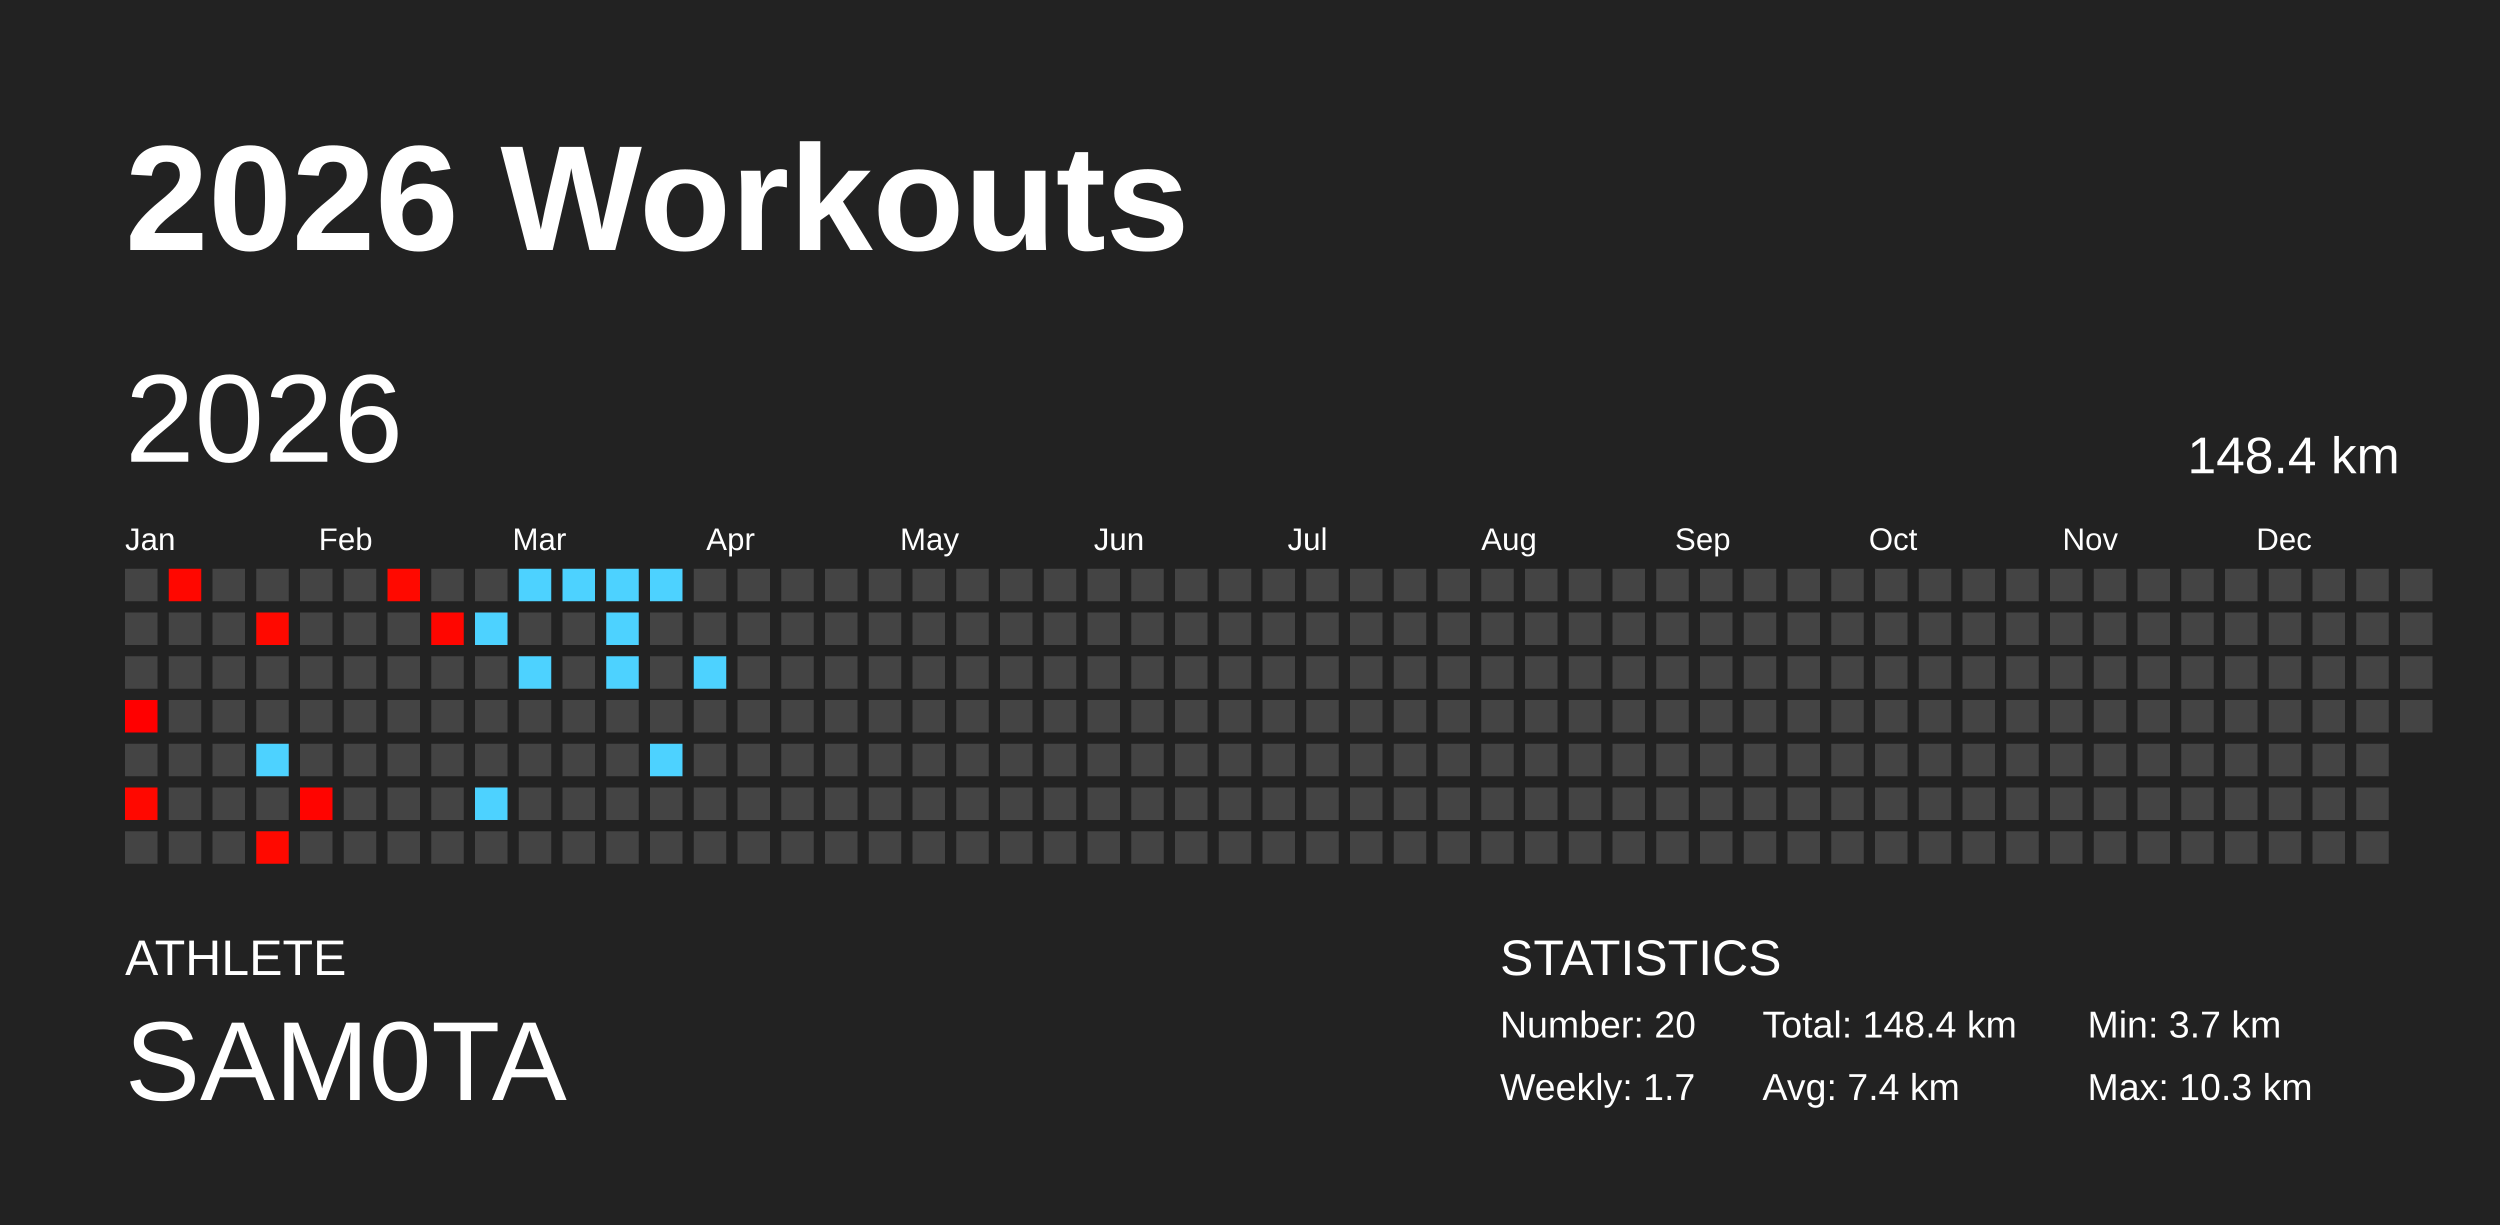
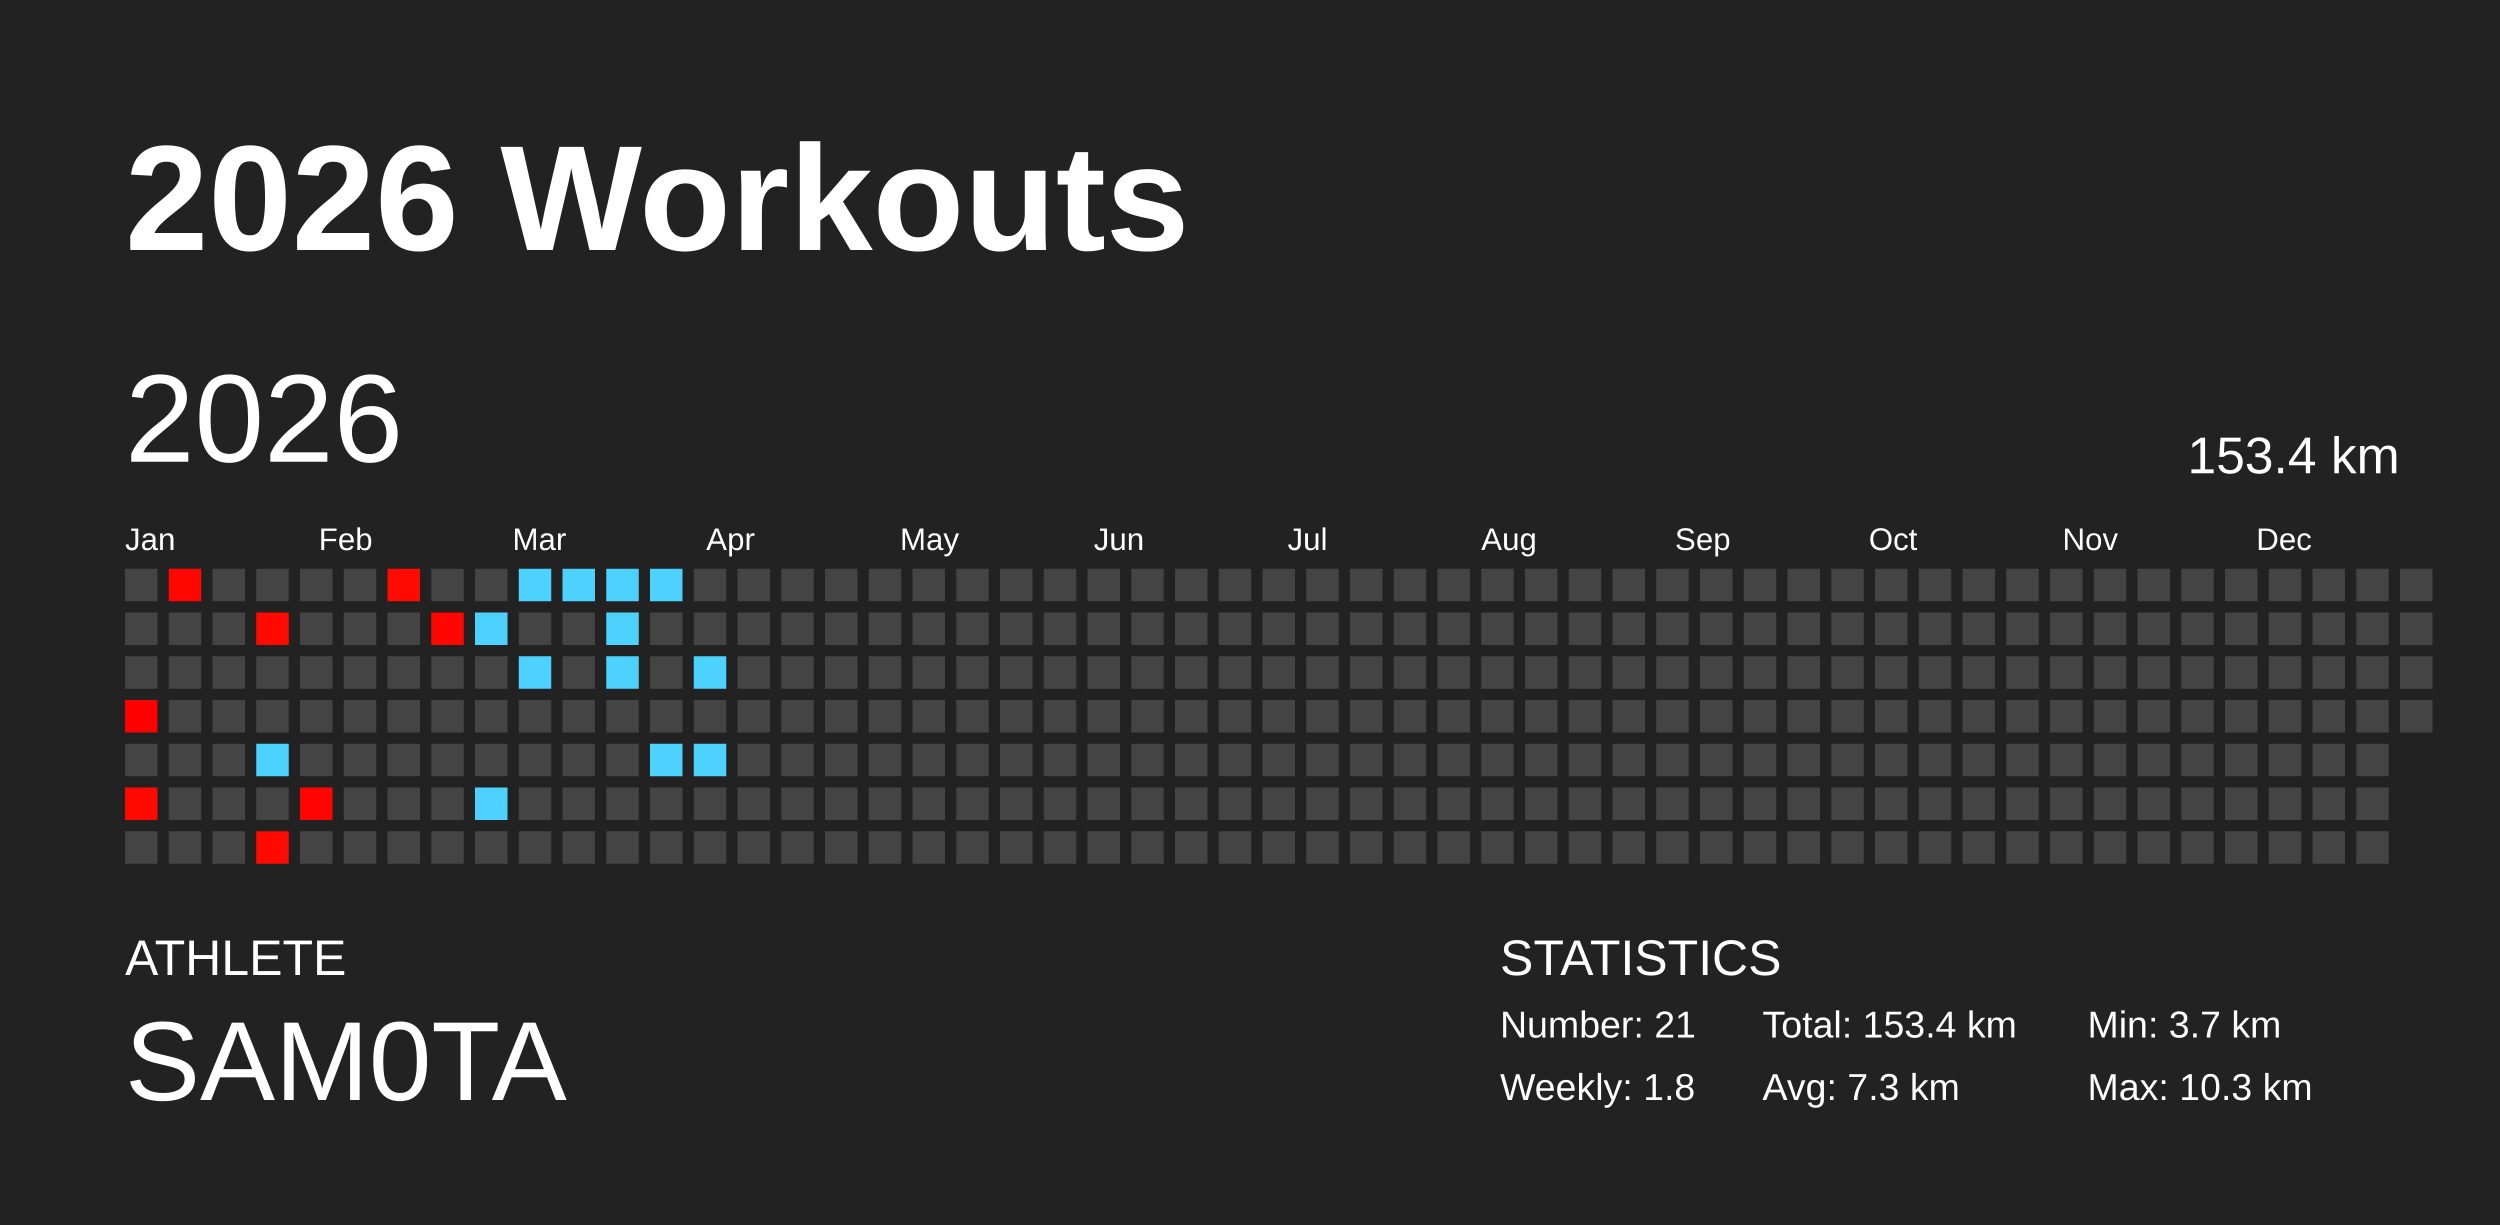
<svg xmlns="http://www.w3.org/2000/svg" baseProfile="full" height="98mm" version="1.1" viewBox="0,0,200,98" width="200mm">
  <defs />
  <rect fill="#222222" height="98" width="200" x="0" y="0" />
  <text fill="#FFFFFF" style="font-size:12px; font-family:Arial; font-weight:bold;" x="10" y="20">2026 Workouts</text>
  <text fill="#FFFFFF" style="font-size:4px; font-family:Arial" x="10" y="78">ATHLETE</text>
  <text fill="#FFFFFF" style="font-size:9px; font-family:Arial" x="10" y="88">SAM0TA</text>
  <text fill="#FFFFFF" style="font-size:4px; font-family:Arial" x="120" y="78">STATISTICS</text>
-   <text fill="#FFFFFF" style="font-size:3px; font-family:Arial" x="120" y="83">Number: 20</text>
-   <text fill="#FFFFFF" style="font-size:3px; font-family:Arial" x="120" y="88">Weekly: 1.7</text>
-   <text fill="#FFFFFF" style="font-size:3px; font-family:Arial" x="141" y="83">Total: 148.4 km</text>
-   <text fill="#FFFFFF" style="font-size:3px; font-family:Arial" x="141" y="88">Avg: 7.4 km</text>
+   <text fill="#FFFFFF" style="font-size:3px; font-family:Arial" x="120" y="83">Number: 21</text>
+   <text fill="#FFFFFF" style="font-size:3px; font-family:Arial" x="120" y="88">Weekly: 1.8</text>
+   <text fill="#FFFFFF" style="font-size:3px; font-family:Arial" x="141" y="83">Total: 153.4 km</text>
+   <text fill="#FFFFFF" style="font-size:3px; font-family:Arial" x="141" y="88">Avg: 7.3 km</text>
  <text fill="#FFFFFF" style="font-size:3px; font-family:Arial" x="167" y="83">Min: 3.7 km</text>
  <text fill="#FFFFFF" style="font-size:3px; font-family:Arial" x="167" y="88">Max: 10.3 km</text>
  <text dominant-baseline="hanging" fill="#FFFFFF" style="font-size:10.0px; font-family:Arial;" x="10" y="30">2026</text>
-   <text dominant-baseline="hanging" fill="#FFFFFF" style="font-size:4.125px; font-family:Arial;" x="175" y="35">148.4 km</text>
+   <text dominant-baseline="hanging" fill="#FFFFFF" style="font-size:4.125px; font-family:Arial;" x="175" y="35">153.4 km</text>
  <text fill="#FFFFFF" style="font-size:2.5px; font-family:Arial" x="10.0" y="44">Jan</text>
  <text fill="#FFFFFF" style="font-size:2.5px; font-family:Arial" x="25.5" y="44">Feb</text>
  <text fill="#FFFFFF" style="font-size:2.5px; font-family:Arial" x="41.0" y="44">Mar</text>
  <text fill="#FFFFFF" style="font-size:2.5px; font-family:Arial" x="56.5" y="44">Apr</text>
  <text fill="#FFFFFF" style="font-size:2.5px; font-family:Arial" x="72.0" y="44">May</text>
  <text fill="#FFFFFF" style="font-size:2.5px; font-family:Arial" x="87.5" y="44">Jun</text>
  <text fill="#FFFFFF" style="font-size:2.5px; font-family:Arial" x="103.0" y="44">Jul</text>
  <text fill="#FFFFFF" style="font-size:2.5px; font-family:Arial" x="118.5" y="44">Aug</text>
  <text fill="#FFFFFF" style="font-size:2.5px; font-family:Arial" x="134.0" y="44">Sep</text>
  <text fill="#FFFFFF" style="font-size:2.5px; font-family:Arial" x="149.5" y="44">Oct</text>
  <text fill="#FFFFFF" style="font-size:2.5px; font-family:Arial" x="165.0" y="44">Nov</text>
  <text fill="#FFFFFF" style="font-size:2.5px; font-family:Arial" x="180.5" y="44">Dec</text>
  <rect fill="#444444" height="2.6" width="2.6" x="10.0" y="45.5" />
  <rect fill="#444444" height="2.6" width="2.6" x="10.0" y="49.0" />
  <rect fill="#444444" height="2.6" width="2.6" x="10.0" y="52.5" />
  <rect fill="#ff0000" height="2.6" width="2.6" x="10.0" y="56.0" />
  <rect fill="#444444" height="2.6" width="2.6" x="10.0" y="59.5" />
  <rect fill="#ff0800" height="2.6" width="2.6" x="10.0" y="63.0" />
  <rect fill="#444444" height="2.6" width="2.6" x="10.0" y="66.5" />
  <rect fill="#ff0700" height="2.6" width="2.6" x="13.5" y="45.5" />
  <rect fill="#444444" height="2.6" width="2.6" x="13.5" y="49.0" />
  <rect fill="#444444" height="2.6" width="2.6" x="13.5" y="52.5" />
  <rect fill="#444444" height="2.6" width="2.6" x="13.5" y="56.0" />
  <rect fill="#444444" height="2.6" width="2.6" x="13.5" y="59.5" />
  <rect fill="#444444" height="2.6" width="2.6" x="13.5" y="63.0" />
  <rect fill="#444444" height="2.6" width="2.6" x="13.5" y="66.5" />
  <rect fill="#444444" height="2.6" width="2.6" x="17.0" y="45.5" />
  <rect fill="#444444" height="2.6" width="2.6" x="17.0" y="49.0" />
  <rect fill="#444444" height="2.6" width="2.6" x="17.0" y="52.5" />
  <rect fill="#444444" height="2.6" width="2.6" x="17.0" y="56.0" />
  <rect fill="#444444" height="2.6" width="2.6" x="17.0" y="59.5" />
  <rect fill="#444444" height="2.6" width="2.6" x="17.0" y="63.0" />
  <rect fill="#444444" height="2.6" width="2.6" x="17.0" y="66.5" />
  <rect fill="#444444" height="2.6" width="2.6" x="20.5" y="45.5" />
  <rect fill="#ff0900" height="2.6" width="2.6" x="20.5" y="49.0" />
  <rect fill="#444444" height="2.6" width="2.6" x="20.5" y="52.5" />
  <rect fill="#444444" height="2.6" width="2.6" x="20.5" y="56.0" />
  <rect fill="#4dd2ff" height="2.6" width="2.6" x="20.5" y="59.5" />
  <rect fill="#444444" height="2.6" width="2.6" x="20.5" y="63.0" />
  <rect fill="#ff0900" height="2.6" width="2.6" x="20.5" y="66.5" />
  <rect fill="#444444" height="2.6" width="2.6" x="24.0" y="45.5" />
  <rect fill="#444444" height="2.6" width="2.6" x="24.0" y="49.0" />
  <rect fill="#444444" height="2.6" width="2.6" x="24.0" y="52.5" />
  <rect fill="#444444" height="2.6" width="2.6" x="24.0" y="56.0" />
  <rect fill="#444444" height="2.6" width="2.6" x="24.0" y="59.5" />
  <rect fill="#ff0400" height="2.6" width="2.6" x="24.0" y="63.0" />
  <rect fill="#444444" height="2.6" width="2.6" x="24.0" y="66.5" />
  <rect fill="#444444" height="2.6" width="2.6" x="27.5" y="45.5" />
  <rect fill="#444444" height="2.6" width="2.6" x="27.5" y="49.0" />
  <rect fill="#444444" height="2.6" width="2.6" x="27.5" y="52.5" />
  <rect fill="#444444" height="2.6" width="2.6" x="27.5" y="56.0" />
  <rect fill="#444444" height="2.6" width="2.6" x="27.5" y="59.5" />
  <rect fill="#444444" height="2.6" width="2.6" x="27.5" y="63.0" />
  <rect fill="#444444" height="2.6" width="2.6" x="27.5" y="66.5" />
  <rect fill="#ff0900" height="2.6" width="2.6" x="31.0" y="45.5" />
  <rect fill="#444444" height="2.6" width="2.6" x="31.0" y="49.0" />
  <rect fill="#444444" height="2.6" width="2.6" x="31.0" y="52.5" />
  <rect fill="#444444" height="2.6" width="2.6" x="31.0" y="56.0" />
  <rect fill="#444444" height="2.6" width="2.6" x="31.0" y="59.5" />
  <rect fill="#444444" height="2.6" width="2.6" x="31.0" y="63.0" />
  <rect fill="#444444" height="2.6" width="2.6" x="31.0" y="66.5" />
  <rect fill="#444444" height="2.6" width="2.6" x="34.5" y="45.5" />
  <rect fill="#ff0600" height="2.6" width="2.6" x="34.5" y="49.0" />
  <rect fill="#444444" height="2.6" width="2.6" x="34.5" y="52.5" />
  <rect fill="#444444" height="2.6" width="2.6" x="34.5" y="56.0" />
  <rect fill="#444444" height="2.6" width="2.6" x="34.5" y="59.5" />
  <rect fill="#444444" height="2.6" width="2.6" x="34.5" y="63.0" />
  <rect fill="#444444" height="2.6" width="2.6" x="34.5" y="66.5" />
  <rect fill="#444444" height="2.6" width="2.6" x="38.0" y="45.5" />
  <rect fill="#4dd2ff" height="2.6" width="2.6" x="38.0" y="49.0" />
  <rect fill="#444444" height="2.6" width="2.6" x="38.0" y="52.5" />
  <rect fill="#444444" height="2.6" width="2.6" x="38.0" y="56.0" />
  <rect fill="#444444" height="2.6" width="2.6" x="38.0" y="59.5" />
  <rect fill="#4dd2ff" height="2.6" width="2.6" x="38.0" y="63.0" />
  <rect fill="#444444" height="2.6" width="2.6" x="38.0" y="66.5" />
  <rect fill="#4dd2ff" height="2.6" width="2.6" x="41.5" y="45.5" />
  <rect fill="#444444" height="2.6" width="2.6" x="41.5" y="49.0" />
  <rect fill="#4dd2ff" height="2.6" width="2.6" x="41.5" y="52.5" />
  <rect fill="#444444" height="2.6" width="2.6" x="41.5" y="56.0" />
  <rect fill="#444444" height="2.6" width="2.6" x="41.5" y="59.5" />
  <rect fill="#444444" height="2.6" width="2.6" x="41.5" y="63.0" />
  <rect fill="#444444" height="2.6" width="2.6" x="41.5" y="66.5" />
  <rect fill="#4dd2ff" height="2.6" width="2.6" x="45.0" y="45.5" />
  <rect fill="#444444" height="2.6" width="2.6" x="45.0" y="49.0" />
  <rect fill="#444444" height="2.6" width="2.6" x="45.0" y="52.5" />
  <rect fill="#444444" height="2.6" width="2.6" x="45.0" y="56.0" />
  <rect fill="#444444" height="2.6" width="2.6" x="45.0" y="59.5" />
  <rect fill="#444444" height="2.6" width="2.6" x="45.0" y="63.0" />
  <rect fill="#444444" height="2.6" width="2.6" x="45.0" y="66.5" />
  <rect fill="#4dd2ff" height="2.6" width="2.6" x="48.5" y="45.5" />
  <rect fill="#4dd2ff" height="2.6" width="2.6" x="48.5" y="49.0" />
  <rect fill="#4dd2ff" height="2.6" width="2.6" x="48.5" y="52.5" />
  <rect fill="#444444" height="2.6" width="2.6" x="48.5" y="56.0" />
  <rect fill="#444444" height="2.6" width="2.6" x="48.5" y="59.5" />
  <rect fill="#444444" height="2.6" width="2.6" x="48.5" y="63.0" />
  <rect fill="#444444" height="2.6" width="2.6" x="48.5" y="66.5" />
  <rect fill="#4dd2ff" height="2.6" width="2.6" x="52.0" y="45.5" />
  <rect fill="#444444" height="2.6" width="2.6" x="52.0" y="49.0" />
  <rect fill="#444444" height="2.6" width="2.6" x="52.0" y="52.5" />
  <rect fill="#444444" height="2.6" width="2.6" x="52.0" y="56.0" />
  <rect fill="#4dd2ff" height="2.6" width="2.6" x="52.0" y="59.5" />
  <rect fill="#444444" height="2.6" width="2.6" x="52.0" y="63.0" />
  <rect fill="#444444" height="2.6" width="2.6" x="52.0" y="66.5" />
  <rect fill="#444444" height="2.6" width="2.6" x="55.5" y="45.5" />
  <rect fill="#444444" height="2.6" width="2.6" x="55.5" y="49.0" />
  <rect fill="#4dd2ff" height="2.6" width="2.6" x="55.5" y="52.5" />
  <rect fill="#444444" height="2.6" width="2.6" x="55.5" y="56.0" />
-   <rect fill="#444444" height="2.6" width="2.6" x="55.5" y="59.5" />
+   <rect fill="#4dd2ff" height="2.6" width="2.6" x="55.5" y="59.5" />
  <rect fill="#444444" height="2.6" width="2.6" x="55.5" y="63.0" />
  <rect fill="#444444" height="2.6" width="2.6" x="55.5" y="66.5" />
  <rect fill="#444444" height="2.6" width="2.6" x="59.0" y="45.5" />
  <rect fill="#444444" height="2.6" width="2.6" x="59.0" y="49.0" />
  <rect fill="#444444" height="2.6" width="2.6" x="59.0" y="52.5" />
  <rect fill="#444444" height="2.6" width="2.6" x="59.0" y="56.0" />
  <rect fill="#444444" height="2.6" width="2.6" x="59.0" y="59.5" />
  <rect fill="#444444" height="2.6" width="2.6" x="59.0" y="63.0" />
  <rect fill="#444444" height="2.6" width="2.6" x="59.0" y="66.5" />
  <rect fill="#444444" height="2.6" width="2.6" x="62.5" y="45.5" />
  <rect fill="#444444" height="2.6" width="2.6" x="62.5" y="49.0" />
  <rect fill="#444444" height="2.6" width="2.6" x="62.5" y="52.5" />
  <rect fill="#444444" height="2.6" width="2.6" x="62.5" y="56.0" />
  <rect fill="#444444" height="2.6" width="2.6" x="62.5" y="59.5" />
  <rect fill="#444444" height="2.6" width="2.6" x="62.5" y="63.0" />
  <rect fill="#444444" height="2.6" width="2.6" x="62.5" y="66.5" />
  <rect fill="#444444" height="2.6" width="2.6" x="66.0" y="45.5" />
  <rect fill="#444444" height="2.6" width="2.6" x="66.0" y="49.0" />
  <rect fill="#444444" height="2.6" width="2.6" x="66.0" y="52.5" />
  <rect fill="#444444" height="2.6" width="2.6" x="66.0" y="56.0" />
  <rect fill="#444444" height="2.6" width="2.6" x="66.0" y="59.5" />
  <rect fill="#444444" height="2.6" width="2.6" x="66.0" y="63.0" />
  <rect fill="#444444" height="2.6" width="2.6" x="66.0" y="66.5" />
  <rect fill="#444444" height="2.6" width="2.6" x="69.5" y="45.5" />
  <rect fill="#444444" height="2.6" width="2.6" x="69.5" y="49.0" />
  <rect fill="#444444" height="2.6" width="2.6" x="69.5" y="52.5" />
  <rect fill="#444444" height="2.6" width="2.6" x="69.5" y="56.0" />
  <rect fill="#444444" height="2.6" width="2.6" x="69.5" y="59.5" />
  <rect fill="#444444" height="2.6" width="2.6" x="69.5" y="63.0" />
  <rect fill="#444444" height="2.6" width="2.6" x="69.5" y="66.5" />
  <rect fill="#444444" height="2.6" width="2.6" x="73.0" y="45.5" />
  <rect fill="#444444" height="2.6" width="2.6" x="73.0" y="49.0" />
  <rect fill="#444444" height="2.6" width="2.6" x="73.0" y="52.5" />
  <rect fill="#444444" height="2.6" width="2.6" x="73.0" y="56.0" />
  <rect fill="#444444" height="2.6" width="2.6" x="73.0" y="59.5" />
  <rect fill="#444444" height="2.6" width="2.6" x="73.0" y="63.0" />
  <rect fill="#444444" height="2.6" width="2.6" x="73.0" y="66.5" />
  <rect fill="#444444" height="2.6" width="2.6" x="76.5" y="45.5" />
  <rect fill="#444444" height="2.6" width="2.6" x="76.5" y="49.0" />
  <rect fill="#444444" height="2.6" width="2.6" x="76.5" y="52.5" />
  <rect fill="#444444" height="2.6" width="2.6" x="76.5" y="56.0" />
  <rect fill="#444444" height="2.6" width="2.6" x="76.5" y="59.5" />
  <rect fill="#444444" height="2.6" width="2.6" x="76.5" y="63.0" />
  <rect fill="#444444" height="2.6" width="2.6" x="76.5" y="66.5" />
  <rect fill="#444444" height="2.6" width="2.6" x="80.0" y="45.5" />
  <rect fill="#444444" height="2.6" width="2.6" x="80.0" y="49.0" />
  <rect fill="#444444" height="2.6" width="2.6" x="80.0" y="52.5" />
  <rect fill="#444444" height="2.6" width="2.6" x="80.0" y="56.0" />
  <rect fill="#444444" height="2.6" width="2.6" x="80.0" y="59.5" />
  <rect fill="#444444" height="2.6" width="2.6" x="80.0" y="63.0" />
  <rect fill="#444444" height="2.6" width="2.6" x="80.0" y="66.5" />
  <rect fill="#444444" height="2.6" width="2.6" x="83.5" y="45.5" />
  <rect fill="#444444" height="2.6" width="2.6" x="83.5" y="49.0" />
  <rect fill="#444444" height="2.6" width="2.6" x="83.5" y="52.5" />
  <rect fill="#444444" height="2.6" width="2.6" x="83.5" y="56.0" />
  <rect fill="#444444" height="2.6" width="2.6" x="83.5" y="59.5" />
  <rect fill="#444444" height="2.6" width="2.6" x="83.5" y="63.0" />
  <rect fill="#444444" height="2.6" width="2.6" x="83.5" y="66.5" />
  <rect fill="#444444" height="2.6" width="2.6" x="87.0" y="45.5" />
  <rect fill="#444444" height="2.6" width="2.6" x="87.0" y="49.0" />
  <rect fill="#444444" height="2.6" width="2.6" x="87.0" y="52.5" />
  <rect fill="#444444" height="2.6" width="2.6" x="87.0" y="56.0" />
  <rect fill="#444444" height="2.6" width="2.6" x="87.0" y="59.5" />
  <rect fill="#444444" height="2.6" width="2.6" x="87.0" y="63.0" />
  <rect fill="#444444" height="2.6" width="2.6" x="87.0" y="66.5" />
  <rect fill="#444444" height="2.6" width="2.6" x="90.5" y="45.5" />
  <rect fill="#444444" height="2.6" width="2.6" x="90.5" y="49.0" />
  <rect fill="#444444" height="2.6" width="2.6" x="90.5" y="52.5" />
  <rect fill="#444444" height="2.6" width="2.6" x="90.5" y="56.0" />
  <rect fill="#444444" height="2.6" width="2.6" x="90.5" y="59.5" />
  <rect fill="#444444" height="2.6" width="2.6" x="90.5" y="63.0" />
  <rect fill="#444444" height="2.6" width="2.6" x="90.5" y="66.5" />
  <rect fill="#444444" height="2.6" width="2.6" x="94.0" y="45.5" />
  <rect fill="#444444" height="2.6" width="2.6" x="94.0" y="49.0" />
  <rect fill="#444444" height="2.6" width="2.6" x="94.0" y="52.5" />
  <rect fill="#444444" height="2.6" width="2.6" x="94.0" y="56.0" />
  <rect fill="#444444" height="2.6" width="2.6" x="94.0" y="59.5" />
  <rect fill="#444444" height="2.6" width="2.6" x="94.0" y="63.0" />
  <rect fill="#444444" height="2.6" width="2.6" x="94.0" y="66.5" />
  <rect fill="#444444" height="2.6" width="2.6" x="97.5" y="45.5" />
  <rect fill="#444444" height="2.6" width="2.6" x="97.5" y="49.0" />
  <rect fill="#444444" height="2.6" width="2.6" x="97.5" y="52.5" />
  <rect fill="#444444" height="2.6" width="2.6" x="97.5" y="56.0" />
  <rect fill="#444444" height="2.6" width="2.6" x="97.5" y="59.5" />
  <rect fill="#444444" height="2.6" width="2.6" x="97.5" y="63.0" />
  <rect fill="#444444" height="2.6" width="2.6" x="97.5" y="66.5" />
  <rect fill="#444444" height="2.6" width="2.6" x="101.0" y="45.5" />
  <rect fill="#444444" height="2.6" width="2.6" x="101.0" y="49.0" />
  <rect fill="#444444" height="2.6" width="2.6" x="101.0" y="52.5" />
  <rect fill="#444444" height="2.6" width="2.6" x="101.0" y="56.0" />
  <rect fill="#444444" height="2.6" width="2.6" x="101.0" y="59.5" />
  <rect fill="#444444" height="2.6" width="2.6" x="101.0" y="63.0" />
  <rect fill="#444444" height="2.6" width="2.6" x="101.0" y="66.5" />
  <rect fill="#444444" height="2.6" width="2.6" x="104.5" y="45.5" />
  <rect fill="#444444" height="2.6" width="2.6" x="104.5" y="49.0" />
  <rect fill="#444444" height="2.6" width="2.6" x="104.5" y="52.5" />
  <rect fill="#444444" height="2.6" width="2.6" x="104.5" y="56.0" />
  <rect fill="#444444" height="2.6" width="2.6" x="104.5" y="59.5" />
  <rect fill="#444444" height="2.6" width="2.6" x="104.5" y="63.0" />
  <rect fill="#444444" height="2.6" width="2.6" x="104.5" y="66.5" />
  <rect fill="#444444" height="2.6" width="2.6" x="108.0" y="45.5" />
  <rect fill="#444444" height="2.6" width="2.6" x="108.0" y="49.0" />
  <rect fill="#444444" height="2.6" width="2.6" x="108.0" y="52.5" />
  <rect fill="#444444" height="2.6" width="2.6" x="108.0" y="56.0" />
  <rect fill="#444444" height="2.6" width="2.6" x="108.0" y="59.5" />
  <rect fill="#444444" height="2.6" width="2.6" x="108.0" y="63.0" />
  <rect fill="#444444" height="2.6" width="2.6" x="108.0" y="66.5" />
  <rect fill="#444444" height="2.6" width="2.6" x="111.5" y="45.5" />
  <rect fill="#444444" height="2.6" width="2.6" x="111.5" y="49.0" />
  <rect fill="#444444" height="2.6" width="2.6" x="111.5" y="52.5" />
  <rect fill="#444444" height="2.6" width="2.6" x="111.5" y="56.0" />
  <rect fill="#444444" height="2.6" width="2.6" x="111.5" y="59.5" />
  <rect fill="#444444" height="2.6" width="2.6" x="111.5" y="63.0" />
  <rect fill="#444444" height="2.6" width="2.6" x="111.5" y="66.5" />
  <rect fill="#444444" height="2.6" width="2.6" x="115.0" y="45.5" />
  <rect fill="#444444" height="2.6" width="2.6" x="115.0" y="49.0" />
  <rect fill="#444444" height="2.6" width="2.6" x="115.0" y="52.5" />
  <rect fill="#444444" height="2.6" width="2.6" x="115.0" y="56.0" />
  <rect fill="#444444" height="2.6" width="2.6" x="115.0" y="59.5" />
  <rect fill="#444444" height="2.6" width="2.6" x="115.0" y="63.0" />
  <rect fill="#444444" height="2.6" width="2.6" x="115.0" y="66.5" />
  <rect fill="#444444" height="2.6" width="2.6" x="118.5" y="45.5" />
  <rect fill="#444444" height="2.6" width="2.6" x="118.5" y="49.0" />
  <rect fill="#444444" height="2.6" width="2.6" x="118.5" y="52.5" />
  <rect fill="#444444" height="2.6" width="2.6" x="118.5" y="56.0" />
  <rect fill="#444444" height="2.6" width="2.6" x="118.5" y="59.5" />
  <rect fill="#444444" height="2.6" width="2.6" x="118.5" y="63.0" />
  <rect fill="#444444" height="2.6" width="2.6" x="118.5" y="66.5" />
  <rect fill="#444444" height="2.6" width="2.6" x="122.0" y="45.5" />
  <rect fill="#444444" height="2.6" width="2.6" x="122.0" y="49.0" />
  <rect fill="#444444" height="2.6" width="2.6" x="122.0" y="52.5" />
  <rect fill="#444444" height="2.6" width="2.6" x="122.0" y="56.0" />
  <rect fill="#444444" height="2.6" width="2.6" x="122.0" y="59.5" />
  <rect fill="#444444" height="2.6" width="2.6" x="122.0" y="63.0" />
  <rect fill="#444444" height="2.6" width="2.6" x="122.0" y="66.5" />
  <rect fill="#444444" height="2.6" width="2.6" x="125.5" y="45.5" />
  <rect fill="#444444" height="2.6" width="2.6" x="125.5" y="49.0" />
  <rect fill="#444444" height="2.6" width="2.6" x="125.5" y="52.5" />
  <rect fill="#444444" height="2.6" width="2.6" x="125.5" y="56.0" />
  <rect fill="#444444" height="2.6" width="2.6" x="125.5" y="59.5" />
  <rect fill="#444444" height="2.6" width="2.6" x="125.5" y="63.0" />
  <rect fill="#444444" height="2.6" width="2.6" x="125.5" y="66.5" />
  <rect fill="#444444" height="2.6" width="2.6" x="129.0" y="45.5" />
  <rect fill="#444444" height="2.6" width="2.6" x="129.0" y="49.0" />
  <rect fill="#444444" height="2.6" width="2.6" x="129.0" y="52.5" />
  <rect fill="#444444" height="2.6" width="2.6" x="129.0" y="56.0" />
  <rect fill="#444444" height="2.6" width="2.6" x="129.0" y="59.5" />
  <rect fill="#444444" height="2.6" width="2.6" x="129.0" y="63.0" />
  <rect fill="#444444" height="2.6" width="2.6" x="129.0" y="66.5" />
  <rect fill="#444444" height="2.6" width="2.6" x="132.5" y="45.5" />
  <rect fill="#444444" height="2.6" width="2.6" x="132.5" y="49.0" />
  <rect fill="#444444" height="2.6" width="2.6" x="132.5" y="52.5" />
  <rect fill="#444444" height="2.6" width="2.6" x="132.5" y="56.0" />
  <rect fill="#444444" height="2.6" width="2.6" x="132.5" y="59.5" />
  <rect fill="#444444" height="2.6" width="2.6" x="132.5" y="63.0" />
  <rect fill="#444444" height="2.6" width="2.6" x="132.5" y="66.5" />
  <rect fill="#444444" height="2.6" width="2.6" x="136.0" y="45.5" />
  <rect fill="#444444" height="2.6" width="2.6" x="136.0" y="49.0" />
  <rect fill="#444444" height="2.6" width="2.6" x="136.0" y="52.5" />
  <rect fill="#444444" height="2.6" width="2.6" x="136.0" y="56.0" />
  <rect fill="#444444" height="2.6" width="2.6" x="136.0" y="59.5" />
  <rect fill="#444444" height="2.6" width="2.6" x="136.0" y="63.0" />
  <rect fill="#444444" height="2.6" width="2.6" x="136.0" y="66.5" />
  <rect fill="#444444" height="2.6" width="2.6" x="139.5" y="45.5" />
  <rect fill="#444444" height="2.6" width="2.6" x="139.5" y="49.0" />
  <rect fill="#444444" height="2.6" width="2.6" x="139.5" y="52.5" />
  <rect fill="#444444" height="2.6" width="2.6" x="139.5" y="56.0" />
  <rect fill="#444444" height="2.6" width="2.6" x="139.5" y="59.5" />
  <rect fill="#444444" height="2.6" width="2.6" x="139.5" y="63.0" />
  <rect fill="#444444" height="2.6" width="2.6" x="139.5" y="66.5" />
  <rect fill="#444444" height="2.6" width="2.6" x="143.0" y="45.5" />
  <rect fill="#444444" height="2.6" width="2.6" x="143.0" y="49.0" />
  <rect fill="#444444" height="2.6" width="2.6" x="143.0" y="52.5" />
  <rect fill="#444444" height="2.6" width="2.6" x="143.0" y="56.0" />
  <rect fill="#444444" height="2.6" width="2.6" x="143.0" y="59.5" />
  <rect fill="#444444" height="2.6" width="2.6" x="143.0" y="63.0" />
  <rect fill="#444444" height="2.6" width="2.6" x="143.0" y="66.5" />
  <rect fill="#444444" height="2.6" width="2.6" x="146.5" y="45.5" />
  <rect fill="#444444" height="2.6" width="2.6" x="146.5" y="49.0" />
  <rect fill="#444444" height="2.6" width="2.6" x="146.5" y="52.5" />
  <rect fill="#444444" height="2.6" width="2.6" x="146.5" y="56.0" />
  <rect fill="#444444" height="2.6" width="2.6" x="146.5" y="59.5" />
  <rect fill="#444444" height="2.6" width="2.6" x="146.5" y="63.0" />
  <rect fill="#444444" height="2.6" width="2.6" x="146.5" y="66.5" />
  <rect fill="#444444" height="2.6" width="2.6" x="150.0" y="45.5" />
  <rect fill="#444444" height="2.6" width="2.6" x="150.0" y="49.0" />
  <rect fill="#444444" height="2.6" width="2.6" x="150.0" y="52.5" />
  <rect fill="#444444" height="2.6" width="2.6" x="150.0" y="56.0" />
  <rect fill="#444444" height="2.6" width="2.6" x="150.0" y="59.5" />
  <rect fill="#444444" height="2.6" width="2.6" x="150.0" y="63.0" />
  <rect fill="#444444" height="2.6" width="2.6" x="150.0" y="66.5" />
  <rect fill="#444444" height="2.6" width="2.6" x="153.5" y="45.5" />
  <rect fill="#444444" height="2.6" width="2.6" x="153.5" y="49.0" />
  <rect fill="#444444" height="2.6" width="2.6" x="153.5" y="52.5" />
  <rect fill="#444444" height="2.6" width="2.6" x="153.5" y="56.0" />
  <rect fill="#444444" height="2.6" width="2.6" x="153.5" y="59.5" />
  <rect fill="#444444" height="2.6" width="2.6" x="153.5" y="63.0" />
  <rect fill="#444444" height="2.6" width="2.6" x="153.5" y="66.5" />
  <rect fill="#444444" height="2.6" width="2.6" x="157.0" y="45.5" />
  <rect fill="#444444" height="2.6" width="2.6" x="157.0" y="49.0" />
  <rect fill="#444444" height="2.6" width="2.6" x="157.0" y="52.5" />
  <rect fill="#444444" height="2.6" width="2.6" x="157.0" y="56.0" />
  <rect fill="#444444" height="2.6" width="2.6" x="157.0" y="59.5" />
  <rect fill="#444444" height="2.6" width="2.6" x="157.0" y="63.0" />
  <rect fill="#444444" height="2.6" width="2.6" x="157.0" y="66.5" />
  <rect fill="#444444" height="2.6" width="2.6" x="160.5" y="45.5" />
  <rect fill="#444444" height="2.6" width="2.6" x="160.5" y="49.0" />
  <rect fill="#444444" height="2.6" width="2.6" x="160.5" y="52.5" />
  <rect fill="#444444" height="2.6" width="2.6" x="160.5" y="56.0" />
  <rect fill="#444444" height="2.6" width="2.6" x="160.5" y="59.5" />
  <rect fill="#444444" height="2.6" width="2.6" x="160.5" y="63.0" />
  <rect fill="#444444" height="2.6" width="2.6" x="160.5" y="66.5" />
  <rect fill="#444444" height="2.6" width="2.6" x="164.0" y="45.5" />
  <rect fill="#444444" height="2.6" width="2.6" x="164.0" y="49.0" />
  <rect fill="#444444" height="2.6" width="2.6" x="164.0" y="52.5" />
  <rect fill="#444444" height="2.6" width="2.6" x="164.0" y="56.0" />
  <rect fill="#444444" height="2.6" width="2.6" x="164.0" y="59.5" />
  <rect fill="#444444" height="2.6" width="2.6" x="164.0" y="63.0" />
  <rect fill="#444444" height="2.6" width="2.6" x="164.0" y="66.5" />
  <rect fill="#444444" height="2.6" width="2.6" x="167.5" y="45.5" />
  <rect fill="#444444" height="2.6" width="2.6" x="167.5" y="49.0" />
  <rect fill="#444444" height="2.6" width="2.6" x="167.5" y="52.5" />
  <rect fill="#444444" height="2.6" width="2.6" x="167.5" y="56.0" />
  <rect fill="#444444" height="2.6" width="2.6" x="167.5" y="59.5" />
  <rect fill="#444444" height="2.6" width="2.6" x="167.5" y="63.0" />
  <rect fill="#444444" height="2.6" width="2.6" x="167.5" y="66.5" />
  <rect fill="#444444" height="2.6" width="2.6" x="171.0" y="45.5" />
  <rect fill="#444444" height="2.6" width="2.6" x="171.0" y="49.0" />
  <rect fill="#444444" height="2.6" width="2.6" x="171.0" y="52.5" />
  <rect fill="#444444" height="2.6" width="2.6" x="171.0" y="56.0" />
  <rect fill="#444444" height="2.6" width="2.6" x="171.0" y="59.5" />
  <rect fill="#444444" height="2.6" width="2.6" x="171.0" y="63.0" />
  <rect fill="#444444" height="2.6" width="2.6" x="171.0" y="66.5" />
  <rect fill="#444444" height="2.6" width="2.6" x="174.5" y="45.5" />
  <rect fill="#444444" height="2.6" width="2.6" x="174.5" y="49.0" />
  <rect fill="#444444" height="2.6" width="2.6" x="174.5" y="52.5" />
  <rect fill="#444444" height="2.6" width="2.6" x="174.5" y="56.0" />
  <rect fill="#444444" height="2.6" width="2.6" x="174.5" y="59.5" />
  <rect fill="#444444" height="2.6" width="2.6" x="174.5" y="63.0" />
  <rect fill="#444444" height="2.6" width="2.6" x="174.5" y="66.5" />
  <rect fill="#444444" height="2.6" width="2.6" x="178.0" y="45.5" />
  <rect fill="#444444" height="2.6" width="2.6" x="178.0" y="49.0" />
  <rect fill="#444444" height="2.6" width="2.6" x="178.0" y="52.5" />
  <rect fill="#444444" height="2.6" width="2.6" x="178.0" y="56.0" />
  <rect fill="#444444" height="2.6" width="2.6" x="178.0" y="59.5" />
  <rect fill="#444444" height="2.6" width="2.6" x="178.0" y="63.0" />
  <rect fill="#444444" height="2.6" width="2.6" x="178.0" y="66.5" />
  <rect fill="#444444" height="2.6" width="2.6" x="181.5" y="45.5" />
  <rect fill="#444444" height="2.6" width="2.6" x="181.5" y="49.0" />
  <rect fill="#444444" height="2.6" width="2.6" x="181.5" y="52.5" />
  <rect fill="#444444" height="2.6" width="2.6" x="181.5" y="56.0" />
  <rect fill="#444444" height="2.6" width="2.6" x="181.5" y="59.5" />
  <rect fill="#444444" height="2.6" width="2.6" x="181.5" y="63.0" />
  <rect fill="#444444" height="2.6" width="2.6" x="181.5" y="66.5" />
  <rect fill="#444444" height="2.6" width="2.6" x="185.0" y="45.5" />
  <rect fill="#444444" height="2.6" width="2.6" x="185.0" y="49.0" />
  <rect fill="#444444" height="2.6" width="2.6" x="185.0" y="52.5" />
  <rect fill="#444444" height="2.6" width="2.6" x="185.0" y="56.0" />
  <rect fill="#444444" height="2.6" width="2.6" x="185.0" y="59.5" />
  <rect fill="#444444" height="2.6" width="2.6" x="185.0" y="63.0" />
  <rect fill="#444444" height="2.6" width="2.6" x="185.0" y="66.5" />
  <rect fill="#444444" height="2.6" width="2.6" x="188.5" y="45.5" />
  <rect fill="#444444" height="2.6" width="2.6" x="188.5" y="49.0" />
  <rect fill="#444444" height="2.6" width="2.6" x="188.5" y="52.5" />
  <rect fill="#444444" height="2.6" width="2.6" x="188.5" y="56.0" />
  <rect fill="#444444" height="2.6" width="2.6" x="188.5" y="59.5" />
  <rect fill="#444444" height="2.6" width="2.6" x="188.5" y="63.0" />
  <rect fill="#444444" height="2.6" width="2.6" x="188.5" y="66.5" />
  <rect fill="#444444" height="2.6" width="2.6" x="192.0" y="45.5" />
  <rect fill="#444444" height="2.6" width="2.6" x="192.0" y="49.0" />
  <rect fill="#444444" height="2.6" width="2.6" x="192.0" y="52.5" />
  <rect fill="#444444" height="2.6" width="2.6" x="192.0" y="56.0" />
</svg>
